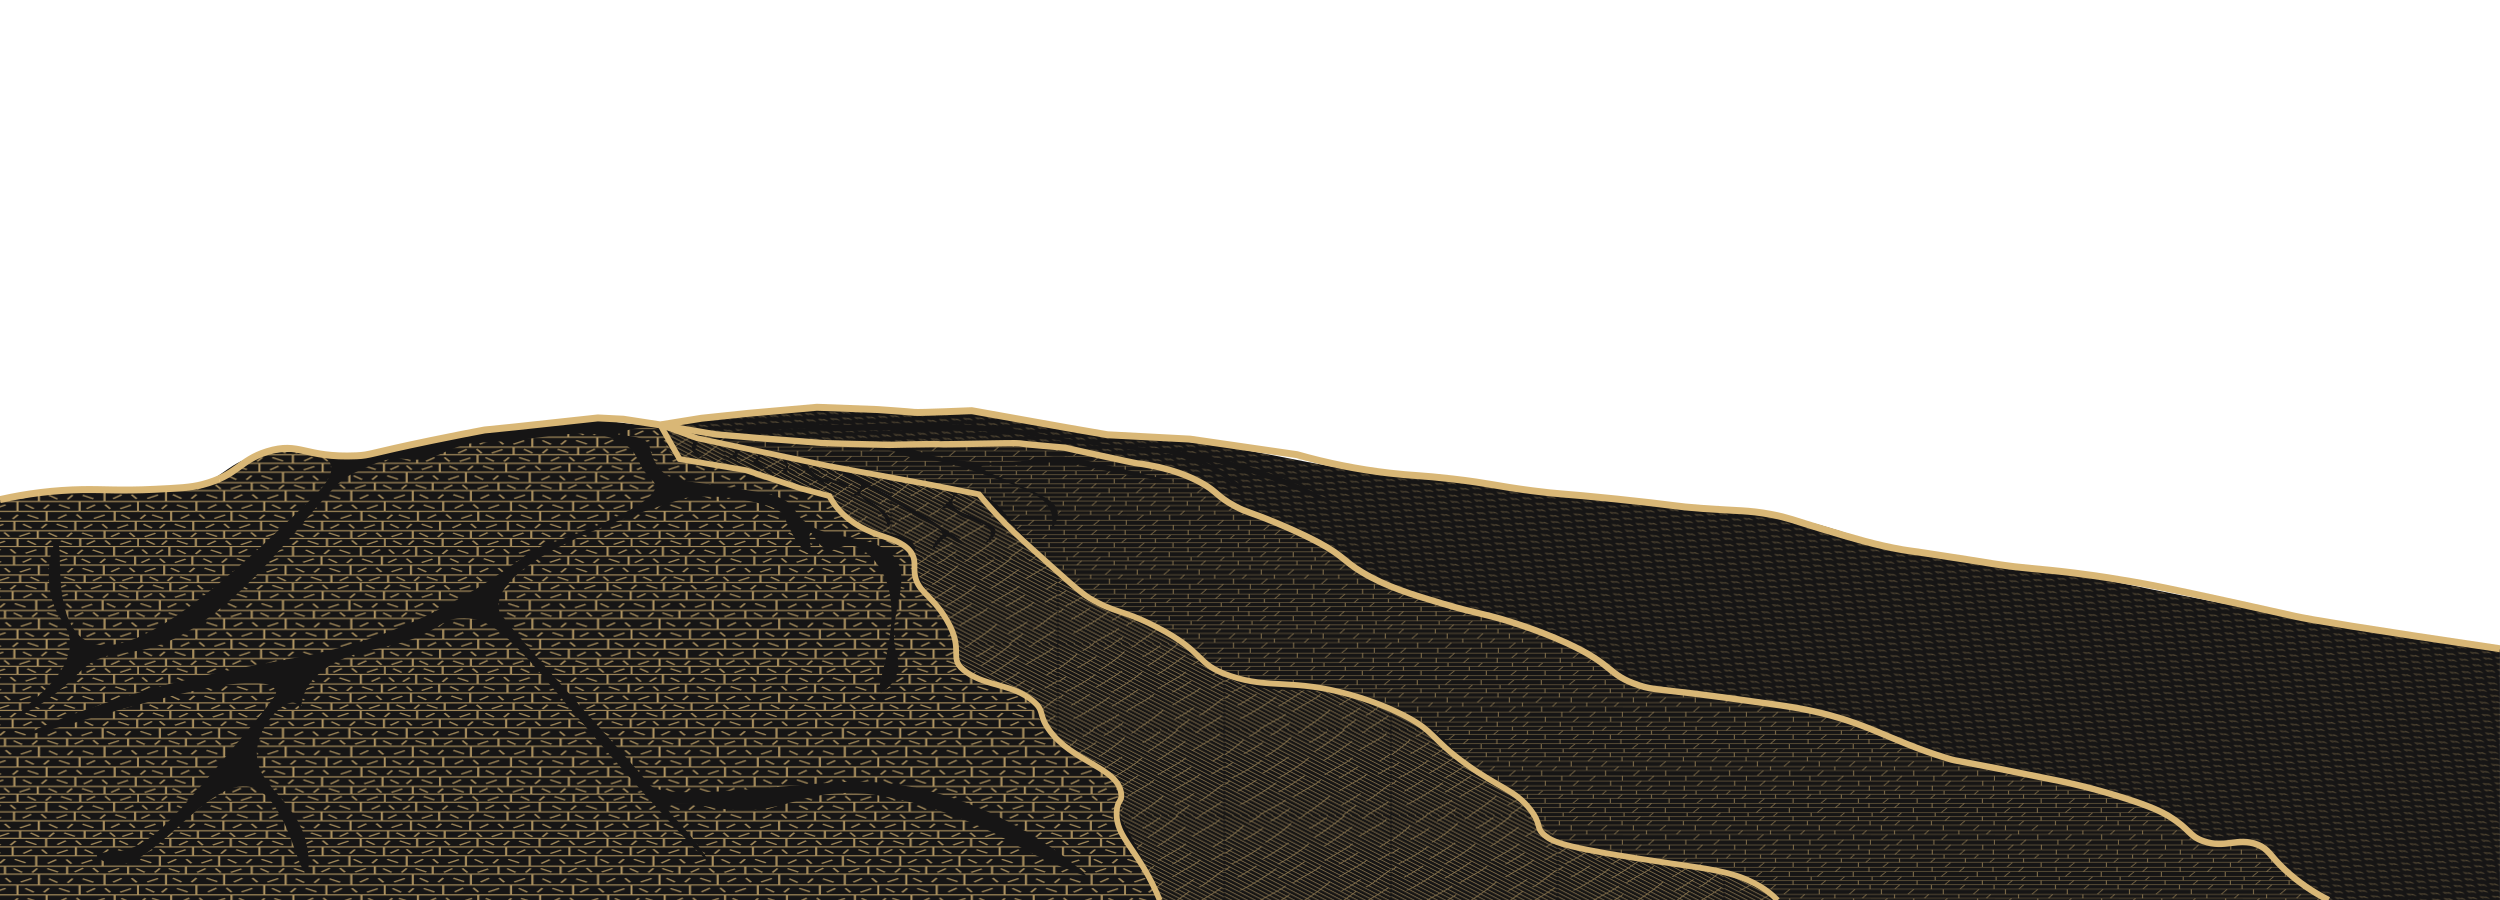
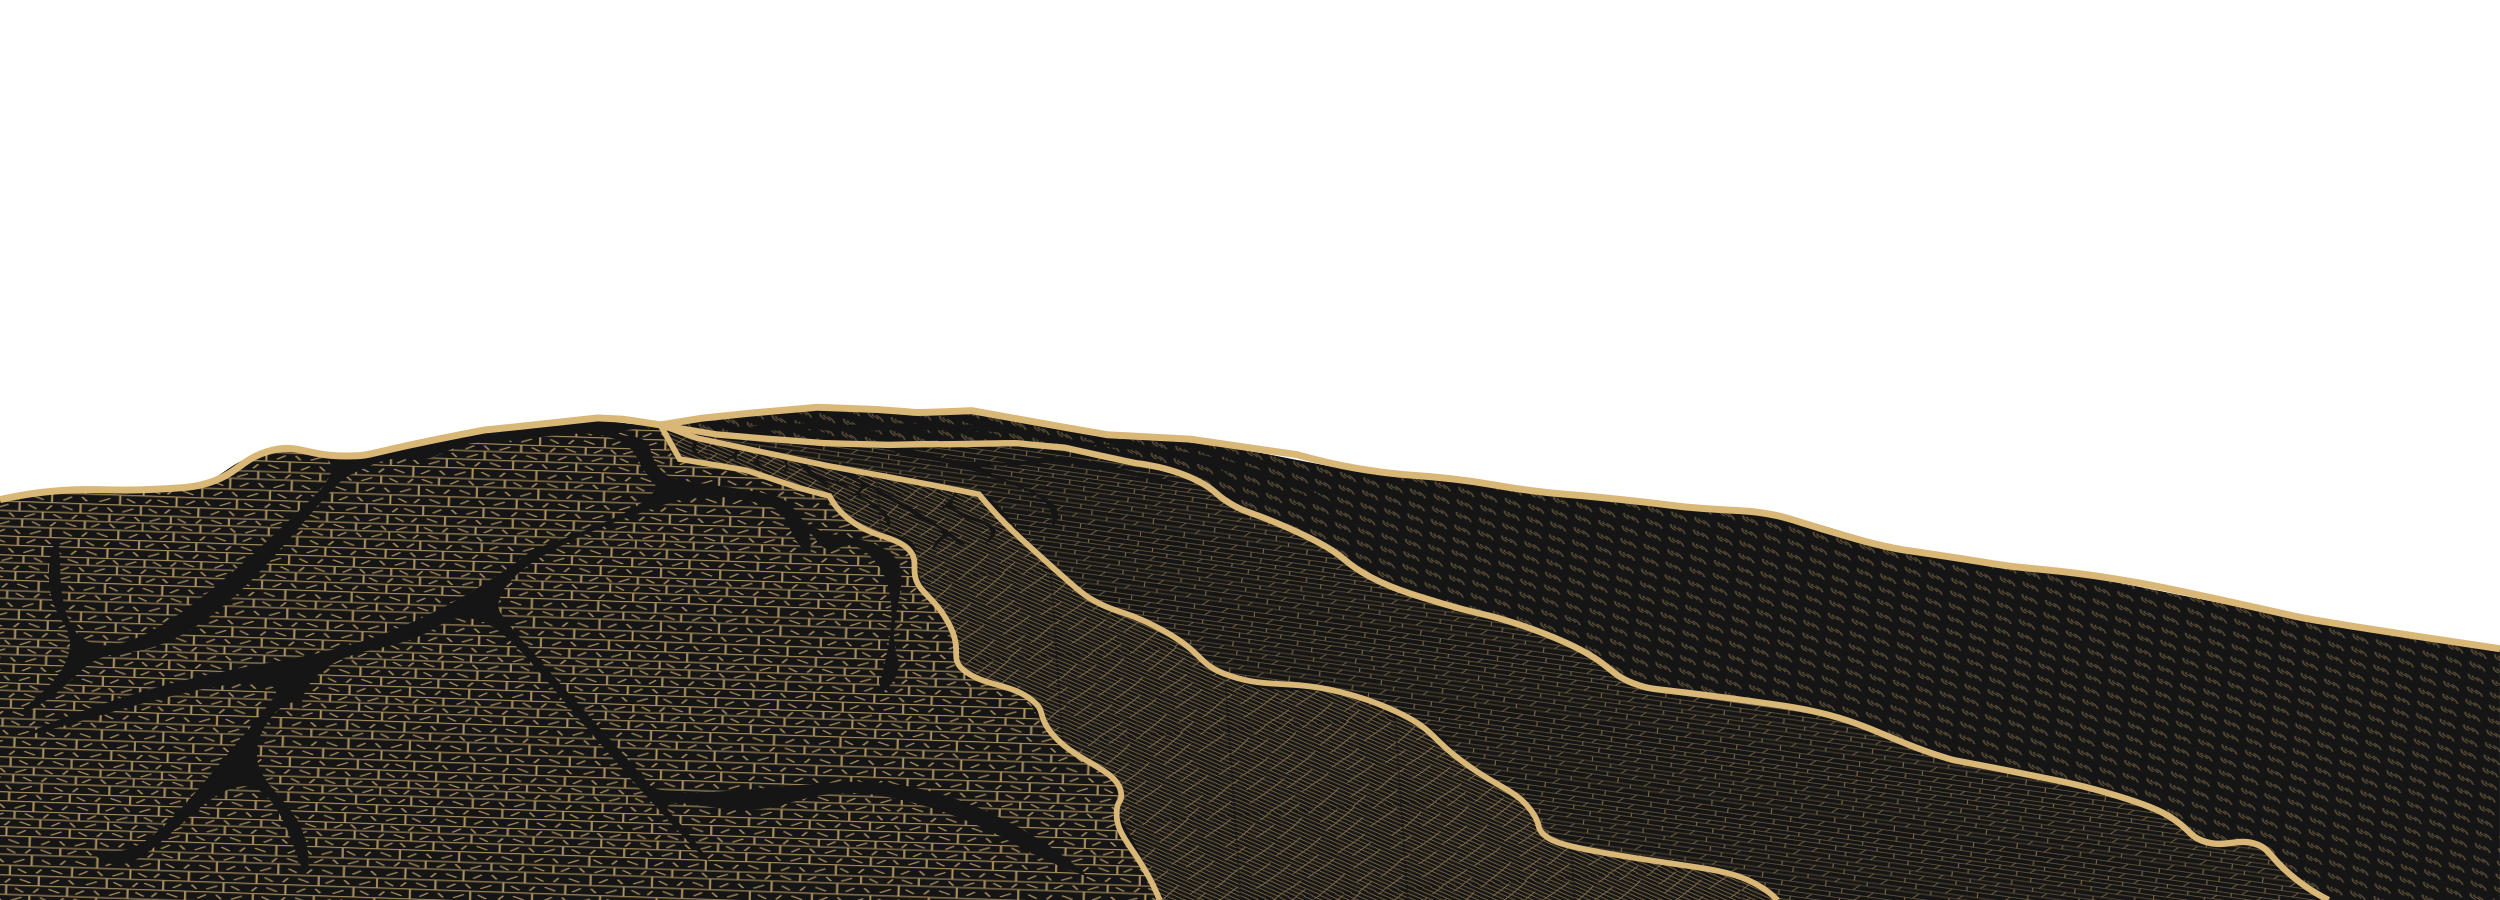
<svg xmlns="http://www.w3.org/2000/svg" xmlns:xlink="http://www.w3.org/1999/xlink" width="3000" height="1080" viewBox="0 0 3000 1080">
  <defs>
    <style>.a,.b,.d,.g,.h,.i{fill:none;}.b,.d,.g,.h,.i{stroke:#d9b776;}.b,.d{stroke-miterlimit:11.34;stroke-width:1.42px;}.c{clip-path:url(#a);}.d{stroke-linecap:square;}.e{clip-path:url(#b);}.f{fill:#161515;}.g,.h,.i{stroke-miterlimit:8.09;}.g{stroke-width:6.96px;}.h{stroke-width:7.65px;}.i{stroke-width:8.35px;}.j{opacity:0.7;fill:url(#c);}.k{opacity:0.6;fill:url(#d);}.l{opacity:0.5;fill:url(#e);}.m{opacity:0.4;fill:url(#f);}</style>
    <clipPath id="a">
      <rect class="a" width="153.43" height="153.43" />
    </clipPath>
    <clipPath id="b">
      <rect class="a" x="0.91" width="3000" height="1080" />
    </clipPath>
-     <pattern id="c" width="153.43" height="153.43" patternTransform="translate(1056.06 744.55) scale(1.93 1)" patternUnits="userSpaceOnUse" viewBox="0 0 153.43 153.43">
+     <pattern id="c" width="153.43" height="153.43" patternTransform="translate(1353.65 767.46) rotate(2) scale(1.93 1)" patternUnits="userSpaceOnUse" viewBox="0 0 153.43 153.43">
      <rect class="a" width="153.43" height="153.43" />
      <g class="c">
        <path class="b" d="M153.43,10.63H0M153.43,22.46H0M153.43,34.33H0m153.6,84H0M153.43,129H0M153.43,45.73H0M153.43,55H0m153.43,9.71H0M153.43,76.22H0M153.43,87H0m153.6,11.9H0M153.43,108H0m153.43,43H0M16.8,10.63V0M52.94,10.63V0M91.2,10.63V0M132,10.63V0M16.8,153.43V151m36.14,2.41V151m38.26,2.41V151M132,153.43V151M35.72,22.43v-12m42.16,12v-12m38.62,12v-12m36.36,12v-12M20,34.3V22.82M57.51,34.3V22.82M96,34.3V22.82M138.3,34.3V22.82M113.85,45.64V34.3M75.93,45.64V34.3M33.77,45.64V34.3M151.41,45.64V34.3M132,55V45.64M90.5,55V45.64M52.94,55V45.64M16.8,55V45.64M35.36,64.7V55M77.88,64.7V55m39,9.71V55M153,64.7V55M18.89,76.18V64.7M57.15,76.18V64.7M95.78,76.18V64.7m42.16,11.48V64.7M113.49,87V76.36M75.72,87V76.36M33.2,87V76.36M151,87V76.36M15.66,98.86V87.13M52.51,98.86V87.13M91.13,98.86V87.13m40.4,11.73V87.13M119.62,108V99m-40.11,9V99m-42.87,9V99m-35.2,9V99m18.07,19.24v-10.1m37.56,10.1v-10.1m38.62,10.1v-10.1m42.17,10.1v-10.1m-23.67,20.9V118.42M74.86,129.08V118.42M33.61,129.08V118.42m118.7,10.66V118.42m1.12,23.07H0m29.18,9.74v-9.82m40.93,9.82v-9.82m38.62,9.82v-9.82m37.92,9.82v-9.82M13,141.41V129.08m36.85,12.33V129.08m39.68,12.33V129.08m41.28,12.33V129.08M26,30.93l5.32-4.6m6.2-.18,3.19,5m6.2-.18,6.73-4.25m49.43,4.25,5.32-4.6m6.2-.18,3.18,5m7.62-.18,6.74-4.25m-13.11,16L124.37,38m6.2-.18,3.19,5m6.2-.17,6.73-4.26M41.46,42.27l5.31-4.6m6.2-.18,3.19,5m6.2-.18L69.09,38m-11,14.53,5.32-4.61m6.2-.18,3.18,5M79,52.55l6.73-4.25M17.89,137.76l5.32-4.6m6.2-.18,3.19,5m6.2-.18,6.73-4.25m-9.39,15.42,5.32-4.61m6.2-.18,3.19,5m6.2-.17,6.73-4.26m49.61,3.72,5.31-4.6m6.2-.18,3.19,5m6.2-.18,6.73-4.25m-39-10.63-5.32,4.61m11.52-4.79,3.19,5m6.2-.18,6.73-4.25m-42.87-7.8,5.31-4.61m6.2-.17,3.19,5m6.2-.18,6.73-4.25m-106.3,3.9,5.32-4.61m8,4.78-3.19-5m9.39,4.79,6.74-4.26M25,116l5.32-4.6m6.2-.18,3.19,5m6.2-.18,6.73-4.25m50,3.72,5.31-4.61m6.2-.17,3.19,5m6.2-.18,6.74-4.25m-5.5-5.49,5.32-4.61m8.4,4.78-3.19-5m7.69,4.79,6.73-4.25m-99.36,0L45,106.05m14.7.18-3.18-5m9.39,4.78,6.73-4.25M58.46,95.42l5.32-4.6m6.2-.18,3.19,5m6.2-.18,6.73-4.25m-5-7.44,5.32-4.61m9.39,4.79-3.19-5m9.39,4.78,6.73-4.25M1.42,84.08l5.31-4.6m9.39,4.78-3.19-5m16.13.53-6.74,4.25M10.63,73.35l4.25-4.86M3.54,95.07l6.74-4.25M42.52,62.47l5.31-4.61M54,57.69l3.18,5m6.21-.18,6.73-4.25M62,72.74l5.31-4.6m6.2-.18,3.19,5m6.2-.18,6.74-4.25m31.18-6.38,5.31-4.6m6.2-.18,3.19,5m6.2-.18,6.73-4.25M3.54,52.9l6.74-4.25M42.87,18.89l5.32-4.61m6.2-.18,3.19,5m6.2-.17,6.73-4.26m50.32,4.61,5.31-4.61m6.2-.17,3.19,5m6.2-.18L148.46,15M59,7.07l5.31-4.61m6.2-.18,3.19,5m6.2-.17,6.73-4.26m56-.17-5.32,4.6m11.52-4.78,3.19,5M5.14,7.07l6.73-4.26M147.76,31.29l-5.32-4.61M.89,31.46l3.19-5m4.07.18,6.74,4.25m47.3-4.25,5.31,4.61m7.44.35,3.19-5m6,.18,6.74,4.25M8.1,42.45,2.79,37.84m10.1,4.79,3.19-5m6.2.17L29,42.09m52.31-4.25,5.31,4.61m6.2.18,3.19-5m6.2.17L109,42.09M97.09,48.3l5.31,4.6m6.2.18,3.19-5m6.2.18,6.73,4.25M89.29,62.47,84,57.86m11.51,4.79,3.19-5m6.2.17,6.73,4.25M20.91,48.47l5.31,4.61m6.2.18,3.19-5m6.2.17,6.73,4.25m-44,5,5.31,4.6m4.36.18,3.19-5M30.3,61.94l-6.74-4.25m.18,11.16,5.32,4.6m6.2.18,3.18-5M51.38,73.1l-6.73-4.25M40,79.3l5.31,4.61m6.21.17,3.18-5m12.94,4.43L60.94,79.3M19.84,90.64l5.32,4.6m6.2.18,3.19-5m12.93,4.43-6.73-4.25M6.59,101.27l5.32,4.6m5.82.18,3.19-5m4.59.18,6.73,4.25M97.44,91l5.32,4.61m6.2.18,3.19-5m6.2.17,6.73,4.25m-2-11-5.32-4.61m11.52,4.79,3.19-5m6.2.17,6.73,4.26M109,73.45l-5.32-4.6m11.52,4.78,3.19-5m12.93,4.43-6.73-4.25m-38.62,32.6,5.31,4.6m6.2.18,3.19-5m6.2.18,6.73,4.25M62,111.37l5.31,4.6m6.2.18,3.19-5m12.94,4.43-6.74-4.25M-.71,115.8l3.19-5m6.2.18,6.73,4.25m24.1,6.38,5.31,4.61m6.2.18,3.19-5m6.2.18,6.74,4.25m52.44-4.25,5.31,4.61m6.2.18,3.19-5m6.2.18,6.73,4.25m-91.94,7.44,5.31,4.61m6.2.18,3.19-5m6.2.17,6.73,4.26m-7.44,6.91,5.32,4.6m6.2.18,3.19-5m6.2.18,6.73,4.25M-1.7,144.32l5.31,4.61m6.2.17,3.19-5m5.5.18,6.73,4.25M.89,133.16l6.73,4.25M102.76,7.77l-5.32-4.6M109,8l3.19-5m6.2.18,6.73,4.25m-104-5L26.4,7.07m6.2.17,3.19-5m6.2.18,6.73,4.25m-44.5,8.1,5.31,4.61m4.64.17,3.19-5M30.3,19.06l-6.74-4.25m64.49,4.43-5.31-4.61m11.51,4.79,3.19-5m12.93,4.43-6.73-4.26M144.57,73.1l5.31-4.61M2,68.32l3.19,5M136.06,95.07l5.32-4.61m6.2-.18,3.19,5M136.06,52.9l5.32-4.6m6.2-.18,3.19,5M141.2,111l5.32,4.61m9.39-4.79-3.19,5m-1,28.52,5.32,4.61m-23.63-15.77,5.31,4.6m6.2.18,3.19-5" />
      </g>
    </pattern>
-     <pattern id="d" width="206.1" height="206.1" patternTransform="translate(1270.25 772.43) scale(0.97 0.5)" patternUnits="userSpaceOnUse" viewBox="0 0 206.1 206.1">
+     <pattern id="d" width="206.1" height="206.1" patternTransform="translate(1268.85 786.16) rotate(-4) scale(0.97 0.5)" patternUnits="userSpaceOnUse" viewBox="0 0 206.1 206.1">
      <rect class="a" width="206.1" height="206.1" />
      <path class="d" d="M1,59.74C10,47.48,20.2,32,23.8,24.36M43.58,1A151.17,151.17,0,0,1,31.13,16.27m51.2,2.84C76.66,31.15,58.94,56,51.15,63.75M104,68.15c-5.66,12-29.29,40.57-37.08,48.36M148.21,1c-8.54,14.86-29.82,44.4-36.77,51.35M46,74.28c-7,11.35-27.31,34-35.93,40.93m-3.19,8A101.62,101.62,0,0,1,1,131.55M98.05,1a95,95,0,0,1-6.5,7.32M63.74,128.14c-6.23,10.15-32.85,42.91-44,51.83m98.74-57.87c-4.45,9.45-18.89,22.2-27.57,33-2.37,2.95-4.51,5.42-6.18,7.1M158.1,68c-4.46,9.46-18.9,22.2-27.57,33a91,91,0,0,1-6.19,7.1m51.83-1.28c-4.45,9.46-18.9,22.2-27.57,33a91,91,0,0,1-6.19,7.1m57.85-137c-4.45,9.46-18.89,22.2-27.56,33-2.38,3-4.52,5.41-6.19,7.09M205.1,59c-5.37,7.35-10.34,13.66-13.29,16.6m13.29,55.24-.06.07c-9,11.87-22.69,35.37-29.62,40.91m-99.94-2.32C72,176.83,51.19,195,43.73,205.1m119.21-22.76c-1,2.18-13.8,19.22-15.93,22.69l0,.07m-16.54-45.89c-4.7,9.56-21.6,33-32.23,45.88m104.51-31.26c-4.63,6.38-17.13,21.4-25.91,31.27M68.69,1c-1.44,1.67-2.9,3.33-4.36,5m-4.58,5-2.33,2.45M64.33,6c-1.55,1.72-3.08,3.39-4.58,5M171.84,6.28l-1,1m5.54-6c-1.71,1.91-3.25,3.59-4.57,5M9.54,80.09c-.93,1.29-2,2.67-3.07,4.07M2.21,89.47,1,90.92m5.47-6.76q-2,2.58-4.26,5.31m58.26.15c-1.49,1.8-3,3.54-4.37,5.2m0,0c-1.63,1.93-3.19,3.74-4.6,5.32M73.34,73.61c-1.29,1.65-2.68,3.42-4.14,5.25m-4.34,5.4c-1.46,1.8-2.94,3.6-4.39,5.36M69.2,78.86l-4.34,5.4M79.22,65.85c-.43.6-1,1.29-1.5,2m0,0c-1.22,1.63-2.71,3.57-4.38,5.72M51.5,100.14c-1.25,1.4-2.39,2.64-3.37,3.65m72.32-90.44q-2.08,2.7-4.32,5.43m-4.45,5.29c-1.52,1.76-3.06,3.48-4.61,5.13m9.06-10.42c-1.45,1.78-2.94,3.55-4.45,5.29m-4.61,5.13c-.61.66-1.22,1.32-1.83,1.95M126.53,5.26c-.6.83-1.24,1.69-1.87,2.55m0,0c-1.33,1.79-2.74,3.65-4.21,5.54M205.1,90.29q-1.74,2.07-3.55,4.17m-9.24,10.24-1.9,2m11.14-12.23c-1.5,1.74-3,3.47-4.56,5.17m0,0c-1.58,1.75-3.15,3.44-4.68,5.07m-147.79-70c-1.4,1.81-2.91,3.7-4.49,5.62m0,0c-1.39,1.68-2.83,3.38-4.3,5.09M47.28,31c-.85,1.17-1.79,2.41-2.76,3.67M31.16,50.56C29.57,52.32,28,54,26.48,55.63m9.25-10.24c-1.52,1.74-3,3.48-4.57,5.17m-4.68,5.07-1.9,2M148.34,41.24c-1.32,1.82-2.7,3.7-4.11,5.63M135.9,58c-1.46,1.92-2.89,3.78-4.24,5.5m20.77-27.94,4-5.56M144.23,46.87c-1.37,1.86-2.76,3.73-4.15,5.6m12.35-16.88c-1.25,1.75-2.63,3.64-4.09,5.65M156.44,30l1.24-1.71m-17.6,24.15c-1.4,1.89-2.81,3.75-4.18,5.56m-4.24,5.5c-1.57,2-3,3.82-4.36,5.39m0,0c-1.26,1.5-2.38,2.79-3.32,3.76m19.88,41.85c-.61.64-1.22,1.3-1.81,1.91m6.4-6.87c-1.55,1.72-3.09,3.37-4.59,5m13.63-15.42c-1.41,1.72-2.89,3.45-4.38,5.18m8.71-10.59c-1.35,1.75-2.8,3.56-4.33,5.41m-4.38,5.18c-1.54,1.78-3.1,3.55-4.66,5.27m16.29-19.73c-.89,1.23-1.88,2.54-2.92,3.87m-13.4,83.87c-1.08,1.16-2.15,2.28-3.19,3.36m21.08-24.45c-1.36,1.81-2.85,3.71-4.44,5.66m6.06-7.82c-.5.69-1.07,1.43-1.62,2.16m-13.25,16c-1.56,1.74-3.11,3.46-4.64,5.1m9.18-10.3c-1.49,1.74-3,3.48-4.54,5.2m8.81-10.33q-2.06,2.54-4.27,5.13M19.2,145.44c-.81.86-1.62,1.72-2.41,2.53m11.55-12.7c-1.53,1.78-3.09,3.54-4.65,5.27m0,0c-1.51,1.69-3,3.33-4.49,4.9M32.79,130q-2.16,2.63-4.45,5.3m11.14-13.9c-.72,1-1.48,2-2.3,3.07m0,0c-1.35,1.77-2.84,3.63-4.39,5.52m47.47,60.9c-.83,1.14-1.73,2.34-2.68,3.56m-4.16,5.22C72,201.4,70.5,203.17,69,205m8.62-10.52c-1.29,1.69-2.7,3.44-4.16,5.22m-3.78-52.32c-.89,1-1.72,1.9-2.45,2.65m11.37-13c-1.54,1.85-3,3.63-4.45,5.29M83,131.59c-1.47,1.81-2.94,3.61-4.39,5.35m20.3-25.71c-.79,1.09-1.82,2.47-3,4m-21.74,27c-1.62,1.9-3.12,3.61-4.47,5.11m17.74-21.25c-1.45,1.81-2.93,3.66-4.43,5.5m8.65-10.84c-1.33,1.71-2.75,3.5-4.22,5.34m8.47-10.83c-1.25,1.64-2.69,3.5-4.25,5.49M40,40.3,1,1.27m39,39L73.34,73.61m0,0,88.53,88.53m42.95,43-42.95-43m-4.27,5.13,37.83,37.83M69.2,78.86,35.73,45.39M69.2,78.86l88.4,88.41M1,10.66,35.72,45.39m150,159.71-32.63-32.63M1,20.41,31.16,50.56m33.7,33.7-33.7-33.7m64.69,64.7-31-31m88.2,88.21L95.85,115.26M26.48,55.63l34,34M91.6,120.75,60.47,89.62m87.95,87.95,27.52,27.53m-27.52-27.53L91.6,120.75M26.48,55.63,1,30.15m86.38,95.94L56.1,94.82M1,39.72l55.1,55.1m31.28,31.27,79,79M83,131.59,51.5,100.14M83,131.59l73.51,73.51m-105-105L1,49.64m77.56,87.3L1,59.39m77.56,77.55,68.15,68.16M74.1,142.23,137,205.1M74.1,142.23,1,69.13m5.46,15L1,78.7m5.47,5.46,63.17,63.17M127.4,205.1,69.64,147.33M37.18,124.44l-35-35m0,0L1,88.26m36.18,36.18,80.65,80.66M32.79,130l75.12,75.13M32.79,130,1,98.19M98.17,205.1,28.34,135.27m0,0L1,107.93m22.69,32.61,53.89,53.89M88.25,205.1,77.58,194.43M23.69,140.54,1,117.85m72.42,81.8L19.2,145.44m0,0L1,127.24m72.42,72.41,5.44,5.45M1,137l68,68m-9.78.15L1,146.91m0,9.56L49.62,205.1m-9.74,0L1,166.22M30.14,205.1,1,176M20.39,205.1,1,185.7m9.65,19.4L1,195.45M195.27,1l9.83,9.83M186.05,1l19,19.05M176.4,1.28,205.1,30M171.84,6.28,166.57,1M205.1,39.53,171.84,6.28M205.1,49.45,156.64,1M146.9,1l58.2,58.2m0,9.74L137.16,1m-9.75,0,29,29M205.1,78.69,156.44,30M205.1,88.25,152.43,35.59m0,0L124.66,7.81m0,0L117.85,1M108.1,1l12.35,12.35m27.89,27.89L120.45,13.35m81.1,81.11L148.34,41.24M205.1,98l-3.54-3.54M116.14,18.78l28.09,28.09M197,99.63l8.11,8.11m-89-89L98.36,1m45.87,45.87L197,99.63M111.68,24.07,88.61,1m23.07,23.07,28.4,28.4m65,65L192.31,104.7m0,0L140.08,52.47M78.87,1l28.2,28.2M135.9,58l69.2,69.2M135.9,58,107.07,29.2M69.12,1l62.54,62.53M161.82,93.7,131.66,63.53M161.82,93.7,205.1,137m-77.8-68-63-63m0,0L59.38,1m98.11,98.11,47.61,47.61M157.49,99.11,127.3,68.92m25.81,35.38L59.75,10.94m0,0L49.81,1m103.3,103.29,52,52m-56.65-46.72,56.65,56.65M39.89,1,148.45,109.56m-4.59,5,61.24,61.24m-61.24-61.24L30.33,1M205.1,185.52,20.58,1M44.52,34.68,10.84,1M205.1,195.26l-38.79-38.78M77.72,67.89l88.6,88.59M77.72,67.89,44.52,34.68" />
    </pattern>
-     <pattern id="e" width="153.43" height="153.43" patternTransform="translate(1353.02 772.34) scale(0.97 0.5)" patternUnits="userSpaceOnUse" viewBox="0 0 153.43 153.43">
+     <pattern id="e" width="153.43" height="153.43" patternTransform="translate(1507.99 729.39) rotate(8) scale(0.97 0.5)" patternUnits="userSpaceOnUse" viewBox="0 0 153.43 153.43">
      <rect class="a" width="153.43" height="153.43" />
      <path class="b" d="M152.86,10.63h.57m-100.49,0H77.88m54.08,0h20.9m-99.92,0H38.62M0,10.63H12.54m119.42,0H87m-74.41,0H38.62m48.33,0H77.88M0,22.46H153.43m-2,11.87h2m-2,0H116.66m0,0H75.93M0,34.33H75.93m15.51,83.94H57.07m0,0H35.9m80.61,0H91.44m46.42,0H116.51m-80.61,0H15.26M0,118.27H15.26m138.16,0H137.86M74.86,129H110m-35.14,0H29.43m122.89,0H110m43.43,0h-1.11M0,129H29.43M90.5,45.73H16.8m73.7,0h42.72m20.21,0H133.22M0,45.73H16.8M0,55H35.36m44.12,0h37.38M153,55h.45M153,55H116.86M35.37,55H79.48m74,9.7H137.94m-80.78,0h80.78M0,64.73H57.16M0,76.22H153.43M0,87H153.43M0,98.89H153.43M0,108H153.43m-10.93,43H132m10.54,0h10.93m-124.25,0H20.73m32.21,0H29.19m102.76,0H108.73m-42.77,0h-13m13,0H94.79m0,0h13.94M0,151.05H20.73M12.54,10.63,19.2,0M52.94,10.63V0M93.38,0,87,10.63m45,0V0M31.47,22.43l7.15-11.8m39.26-.18v.18m0,11.8V10.63m41.71.18-7.34,11.62m40.61,0V10.63m0,0v-.18M23,22.5,15.7,34.3M57.51,22.82V34.3M98.86,22.5,91.7,34.3m46.6-11.48V34.3m-21.64,0L109.6,45.64m7.06-11.31.09-.14m-40.82.11v0m0,11.31V34.33m-39.43,0-7,11.27M151.41,34.33V45.64m0-11.31v0M127.7,55l5.52-9.26m0,0v0m-42.72,0V55m0-9.35v.09m-36.11.16L48.69,55M16.8,45.64v.09m0,9.26V45.73m18.56,19V55m0,0v0M73.63,64.7,79.48,55m.07-.11-.07.11m37.38,0v0m0,9.67V55M153,55l-6.11,9.64M153,55l0,0M21.79,64.84,14.64,76.18m42.52,0V64.73m0,0v0M91.53,76.18l7.15-11.34m39.26-.14v0m0,11.45V64.73M109.24,87l6.45-10.59m-40,0V87M35.43,76.36,29,87M151,76.36V87M18.6,87.34,11.41,98.86m41.1-11.73V98.86m34.37,0,7.37-11.69m37.28,0V98.86m-10.7.18-5.46,9M79.51,99v9M37.74,99.21,32.39,108M1.44,99v9m20.35.07-6.53,10.2m41.81-10.1v10.1m34.37,0,6.35-10.2m40.07.1v10.1m-21.35,0L110,129m6.58-10.81-.07.1m-6.57,10.81.06-.1m-35.14.1V129m0-10.56V129m-45.5.1.07-.1m6.47-10.7L29.43,129M36,118.17l-.06.1m116.42,10.81V129m0-10.56V129m-3.92,12.5H108.73m-37,0h37m-37,0H29.19m119.21,0h5M0,141.48H29.19m0-.07v.07m0,9.57v.18m0-.18v-9.57m42.5,0,.06-.1M66,151.05l5.72-9.57M66,151.05l-.1.18m42.87,0v-.18m0-9.64v.07m0,9.57v-9.57m39.67,0,.06-.1m-6,9.67,5.9-9.57m-5.9,9.57-.11.18M13,129.08v12.33m32.6,0,7.59-12.08m36.34,12.08V129.08m37,12.33,7.42-12.26m-81,24.28v-2.38m79,2.38v-2.38M19.23,153.43l1.5-2.38m.18-.28-.18.28m74.06,0-1.43,2.38m1.43-2.38.17-.28" />
    </pattern>
-     <pattern id="f" width="140.91" height="140.91" patternTransform="matrix(0.46, -0.29, 0.56, 0.24, 1741.02, 767.52)" patternUnits="userSpaceOnUse" viewBox="0 0 140.91 140.91">
+     <pattern id="f" width="140.91" height="140.91" patternTransform="matrix(1.05, -0.3, 0.94, 0.77, 2302.59, 747.36)" patternUnits="userSpaceOnUse" viewBox="0 0 140.91 140.91">
      <rect class="a" width="140.91" height="140.91" />
      <path class="b" d="M7.22,4.8C5.63,5.5,4.56,6.39,5.8,8.69s1.07,3.19-.17,4.61M3.14,10.47c-1.59-4.79.18-7.09,2.49-8.86m2.48,6.2c1.06,1.59,1.41,7.26-1.24,9.92m12.75,9.92c1.24-1.42,1.42-2.3.18-4.61s-.18-3.19,1.42-3.89m-4.08,5.67c-1.6-4.79.18-7.09,2.48-8.86m2.48,6.2c1.07,1.59,1.42,7.26-1.24,9.92M5.63,41.47c1.24-1.42,1.41-2.31.17-4.61S5.63,33.67,7.22,33M3.14,38.63c-1.59-4.78.18-7.08,2.49-8.85M8.11,36c1.06,1.59,1.41,7.26-1.24,9.92M19.8,55.47c1.24-1.42,1.42-2.31.18-4.61s-.18-3.19,1.41-3.9m-4.07,5.67c-1.6-4.78.17-7.09,2.48-8.86M22.28,50c1.06,1.6,1.42,7.27-1.24,9.92M5.62,69.64C6.87,68.22,7,67.34,5.8,65s-.18-3.19,1.42-3.9M3.14,66.8C1.55,62,3.32,59.72,5.63,58m2.48,6.2c1.06,1.59,1.41,7.26-1.24,9.92m12.75,9.74c1.24-1.42,1.42-2.3.18-4.6s-.18-3.19,1.42-3.9M17.14,81c-1.6-4.79.18-7.09,2.48-8.86m2.48,6.2c1.07,1.59,1.42,7.26-1.24,9.92M5.62,97.81c1.25-1.42,1.42-2.3.18-4.61S5.62,90,7.22,89.3M3.14,95c-1.59-4.78.18-7.08,2.49-8.86m2.48,6.21c1.06,1.59,1.41,7.26-1.24,9.92m12.75,9.56c1.24-1.41,1.42-2.3.18-4.6s-.18-3.19,1.42-3.9M17.14,109c-1.6-4.78.18-7.09,2.48-8.86m2.48,6.2c1.07,1.59,1.42,7.26-1.24,9.92M5.62,126.15c1.25-1.41,1.42-2.3.18-4.6s-.18-3.19,1.42-3.9m-4.08,5.67c-1.59-4.78.18-7.09,2.49-8.86m2.48,6.2c1.06,1.6,1.41,7.27-1.25,9.92M19.62,140c1.24-1.41,1.42-2.3.18-4.6s-.18-3.19,1.42-3.9m-4.08,5.67c-1.6-4.78.18-7.09,2.48-8.86m2.48,6.2c.7,1.05,1.09,3.87.52,6.43M33.79,13.3C35,11.88,35.21,11,34,8.69S33.79,5.5,35.39,4.8m-4.08,5.67c-1.59-4.79.18-7.09,2.48-8.86m2.49,6.2c1.06,1.59,1.41,7.26-1.25,9.92m12.76,9.92C49,26.23,49.21,25.35,48,23s-.18-3.19,1.41-3.89m-4.07,5.67c-1.6-4.79.18-7.09,2.48-8.86m2.48,6.2c1.07,1.59,1.42,7.26-1.24,9.92M33.79,41.47c1.25-1.42,1.42-2.31.18-4.61s-.18-3.19,1.42-3.89m-4.08,5.66c-1.59-4.78.18-7.08,2.48-8.85M36.28,36c1.06,1.59,1.41,7.26-1.25,9.92M48,55.47c1.24-1.42,1.41-2.31.18-4.61S48,47.67,49.56,47m-4.07,5.67c-1.6-4.78.17-7.09,2.48-8.86M50.45,50c1.06,1.6,1.42,7.27-1.24,9.92M33.79,69.64C35,68.22,35.21,67.34,34,65s-.18-3.19,1.42-3.9M31.31,66.8c-1.59-4.78.18-7.08,2.48-8.85m2.49,6.2c1.06,1.59,1.41,7.26-1.25,9.92m12.76,9.74c1.24-1.42,1.42-2.3.18-4.6s-.18-3.19,1.42-3.9M45.31,81c-1.6-4.79.18-7.09,2.48-8.86m2.48,6.2c1.07,1.59,1.42,7.26-1.24,9.92M33.79,97.81c1.24-1.42,1.42-2.3.18-4.61s-.18-3.19,1.42-3.9M31.31,95c-1.59-4.78.18-7.08,2.48-8.86m2.49,6.21c1.06,1.59,1.41,7.26-1.25,9.92m12.76,9.56c1.24-1.41,1.42-2.3.18-4.6s-.18-3.19,1.42-3.9M45.31,109c-1.6-4.78.18-7.09,2.48-8.86m2.48,6.2c1.07,1.59,1.42,7.26-1.24,9.92m-15.24,9.92c1.24-1.41,1.42-2.3.18-4.6s-.18-3.19,1.42-3.9m-4.08,5.67c-1.59-4.78.18-7.09,2.48-8.86m2.48,6.2c1.07,1.6,1.42,7.27-1.24,9.92M47.79,140c1.24-1.41,1.42-2.3.18-4.6s-.18-3.19,1.41-3.9m-4.07,5.67c-1.6-4.78.18-7.09,2.48-8.86m2.3,6.2c.7,1.05,1.09,3.87.53,6.43M61.79,13.3C63,11.88,63.2,11,62,8.69S61.79,5.5,63.38,4.8m-4.07,5.67c-1.6-4.79.17-7.09,2.48-8.86m2.48,6.2c1.06,1.59,1.42,7.26-1.24,9.92m12.75,9.92C77,26.23,77.2,25.35,76,23s-.18-3.19,1.42-3.89M73.3,24.82c-1.59-4.79.18-7.09,2.48-8.86m2.48,6.2c1.07,1.59,1.42,7.26-1.24,9.92M61.79,41.47c1.24-1.42,1.41-2.31.18-4.61s-.18-3.19,1.41-3.89m-4.07,5.66c-1.6-4.78.17-7.08,2.48-8.85M64.27,36c1.06,1.59,1.42,7.26-1.24,9.92M76,55.47c1.24-1.42,1.42-2.31.18-4.61S76,47.67,77.56,47m-4.08,5.67c-1.6-4.78.18-7.09,2.48-8.86M78.44,50c1.06,1.6,1.42,7.27-1.24,9.92M61.79,69.64C63,68.22,63.2,67.34,62,65s-.17-3.19,1.42-3.9M59.31,66.8c-1.6-4.78.17-7.08,2.48-8.85m2.48,6.2c1.06,1.59,1.42,7.26-1.24,9.92m12.75,9.74c1.24-1.42,1.42-2.3.18-4.6s-.18-3.19,1.42-3.9M73.3,81c-1.59-4.79.18-7.09,2.48-8.86m2.48,6.2c1.07,1.59,1.42,7.26-1.24,9.92M61.79,97.81c1.24-1.42,1.41-2.3.17-4.61s-.17-3.19,1.42-3.9M59.31,95c-1.6-4.78.17-7.08,2.48-8.86m2.48,6.21c1.06,1.59,1.42,7.26-1.24,9.92m12.75,9.56c1.24-1.41,1.42-2.3.18-4.6s-.18-3.19,1.42-3.9M73.3,109c-1.59-4.78.18-7.09,2.48-8.86m2.48,6.2c1.07,1.59,1.42,7.26-1.24,9.92m-15.23,9.92c1.24-1.41,1.41-2.3.17-4.6s-.17-3.19,1.42-3.9m-4.07,5.67c-1.6-4.78.17-7.09,2.48-8.86m2.48,6.2c1.06,1.6,1.41,7.27-1.24,9.92M75.78,140c1.24-1.41,1.42-2.3.18-4.6s-.18-3.19,1.42-3.9m-4.08,5.67c-1.59-4.78.18-7.09,2.48-8.86m2.48,6.2c.7,1.05,1.09,3.87.52,6.43M90.07,13.3c1.24-1.42,1.42-2.3.18-4.61S90.07,5.5,91.67,4.8m-4.08,5.67c-1.59-4.79.18-7.09,2.48-8.86m2.49,6.2c1.06,1.59,1.41,7.26-1.25,9.92m12.76,9.92c1.24-1.42,1.42-2.3.18-4.61s-.18-3.19,1.41-3.89m-4.07,5.67c-1.6-4.79.18-7.09,2.48-8.86m2.48,6.2c1.06,1.59,1.42,7.26-1.24,9.92M90.07,41.47c1.24-1.42,1.42-2.31.18-4.61s-.18-3.19,1.42-3.89m-4.08,5.66c-1.59-4.78.18-7.08,2.48-8.85M92.56,36c1.06,1.59,1.41,7.26-1.25,9.92m12.94,9.57c1.24-1.42,1.41-2.31.18-4.61s-.18-3.19,1.41-3.9m-4.07,5.67c-1.6-4.78.17-7.09,2.48-8.86m2.48,6.2c1.06,1.6,1.42,7.27-1.24,9.92M90.07,69.64c1.24-1.42,1.42-2.3.18-4.61s-.18-3.19,1.42-3.9M87.59,66.8C86,62,87.77,59.72,90.07,58m2.49,6.2c1.06,1.59,1.41,7.26-1.25,9.92m12.76,9.74c1.24-1.42,1.42-2.3.18-4.6s-.18-3.19,1.42-3.9M101.59,81c-1.6-4.79.17-7.09,2.48-8.86m2.48,6.2c1.06,1.59,1.42,7.26-1.24,9.92M90.07,97.81c1.24-1.42,1.42-2.3.18-4.61s-.18-3.19,1.42-3.9M87.59,95c-1.59-4.78.18-7.08,2.48-8.86m2.49,6.21c1.06,1.59,1.41,7.26-1.25,9.92m12.76,9.56c1.24-1.41,1.42-2.3.18-4.6s-.18-3.19,1.42-3.9M101.59,109c-1.6-4.78.17-7.09,2.48-8.86m2.48,6.2c1.06,1.59,1.42,7.26-1.24,9.92m-15.24,9.92c1.24-1.41,1.42-2.3.18-4.6s-.18-3.19,1.42-3.9m-4.08,5.67c-1.59-4.78.18-7.09,2.48-8.86m2.48,6.2c1.07,1.6,1.42,7.27-1.24,9.92M104.07,140c1.24-1.41,1.42-2.3.18-4.6s-.18-3.19,1.41-3.9m-4.07,5.67c-1.6-4.78.17-7.09,2.48-8.86m2.48,6.2c.7,1.05,1.09,3.87.52,6.43M118.24,13.3c1.24-1.42,1.42-2.3.18-4.61s-.18-3.19,1.42-3.89m-4.08,5.67c-1.59-4.79.18-7.09,2.48-8.86m2.48,6.2c1.07,1.59,1.42,7.26-1.24,9.92m12.76,9.92c1.24-1.42,1.41-2.3.18-4.61s-.18-3.19,1.41-3.89m-4.07,5.67c-1.6-4.79.18-7.09,2.48-8.86m2.48,6.2c1.06,1.59,1.42,7.26-1.24,9.92m-15.24,9.39c1.24-1.42,1.42-2.31.18-4.61s-.18-3.19,1.42-3.89m-4.08,5.66c-1.59-4.78.18-7.08,2.48-8.85m2.48,6.2c1.07,1.59,1.42,7.26-1.24,9.92m12.94,9.57c1.24-1.42,1.41-2.31.17-4.61s-.17-3.19,1.42-3.9m-4.07,5.67c-1.6-4.78.17-7.09,2.48-8.86M134.9,50c1.06,1.6,1.42,7.27-1.24,9.92m-15.42,9.75c1.24-1.42,1.42-2.3.18-4.61s-.18-3.19,1.42-3.9m-4.08,5.67c-1.59-4.78.18-7.08,2.48-8.85m2.48,6.2c1.07,1.59,1.42,7.26-1.24,9.92m12.76,9.74c1.24-1.42,1.42-2.3.18-4.6s-.18-3.19,1.41-3.9M129.76,81c-1.6-4.79.17-7.09,2.48-8.86m2.48,6.2c1.06,1.59,1.42,7.26-1.24,9.92m-15.24,9.57c1.24-1.42,1.42-2.3.18-4.61s-.18-3.19,1.42-3.9M115.76,95c-1.59-4.78.18-7.08,2.48-8.86m2.48,6.21c1.07,1.59,1.42,7.26-1.24,9.92m12.76,9.56c1.24-1.41,1.42-2.3.18-4.6s-.18-3.19,1.41-3.9M129.76,109c-1.6-4.78.17-7.09,2.48-8.86m2.48,6.2c1.06,1.59,1.42,7.26-1.24,9.92m-15.24,9.92c1.24-1.41,1.42-2.3.18-4.6s-.18-3.19,1.42-3.9m-4.08,5.67c-1.59-4.78.18-7.09,2.48-8.86m2.48,6.2c1.07,1.6,1.42,7.27-1.24,9.92M132.24,140c1.24-1.41,1.41-2.3.18-4.6s-.18-3.19,1.41-3.9m-4.07,5.67c-1.6-4.78.17-7.09,2.48-8.86m2.48,6.2c.7,1.05,1.09,3.87.52,6.43M22.64,0a7.25,7.25,0,0,1-1.78,3.56M50.81,0A7.25,7.25,0,0,1,49,3.56M78.8,0A7.25,7.25,0,0,1,77,3.56M107.08,0a7.15,7.15,0,0,1-1.77,3.56M135.25,0a7.15,7.15,0,0,1-1.77,3.56" />
    </pattern>
    <symbol id="g" viewBox="0 0 3001.53 1083.42">
      <g class="e">
        <path class="f" d="M.91,599.52A464.69,464.69,0,0,1,66.2,589.28c31.89-2.7,43.6-.37,97.26-1.33,45.19-.82,68-1.33,80-6.43,26.56-11.25,33.37-26.55,66.1-35,14-3.62,25.08-4,39.78-4.51,33.17-1.16,51.14,3.9,69.89,5.64,28,2.61,30.2-4.75,99.17-19.06,43.19-9,75.57-13,116.12-18,48.61-6,72.89-8.87,86.24-7.12,17.19,2.26,42,7.68,77.67,6.37,24.32-.89,28.8-3.88,79.72-11.65,46.09-7,69.17-10.57,100.25-11.08,27.95-.46,31.65,2,75.51,4.35,65.94,3.5,70.34-1.43,113,1.36,54.67,3.57,61.35,12.56,136.13,24.25,45.76,7.15,53.49,5.38,111.6,11.88,121.11,13.53,134.73,26.48,262.66,42,45.57,5.54,30.54,2.28,123.45,12.15C1903,594,1917.23,597.49,1997.68,605.26c94.53,9.13,91.5,5.87,128.15,12,73.47,12.21,94.35,26.75,158.06,42.46,40,9.86,101.57,21.34,188,24.06q146.24,32.28,305.15,60,114.59,19.77,223.83,34.75V1080H.91" />
        <path class="g" d="M793.26,509.89l23.22,41,79.74,13.42,64.84,21.62,35.05,9.33c12.91,24.06,33.8,36.41,50.52,43.24s32.61,9.45,43.61,19.81c10.39,9.8,7.42,18,8.17,28.31,1.71,23.25,20,26,38.16,56.61,23.64,39.79-.49,46.53,24.52,63.68,25.19,17.27,54.35,13.67,79,34,15.16,12.47,6.4,15.69,19.07,34,27.61,39.83,84.08,46,87.21,77.83,1,9.86-4.67,7.07-5.45,21.23-1.32,23.81,14.33,37.09,32.7,67.93a272.59,272.59,0,0,1,19.08,38.57" />
        <path class="g" d="M793.26,509.89l44.25,16,156.86,33.18,122.68,22.52,58.55,11.58c4.89,6,11.89,14.29,20.92,24,14.16,15.23,26.28,26.42,40.88,39.63,40.32,36.49,60.48,54.73,70.86,60.85,31.72,18.73,38.52,13.31,79,34,62.34,31.8,46.45,44.75,89.93,59.44,47.89,16.18,74.2,2.85,144.44,22.64,11.36,3.21,36.62,10.86,62.68,24.06,39.17,19.84,32.94,28.27,76.3,59.44,40.34,29,58.12,30.61,76.31,53.78,15.41,19.63,5.42,22,19.08,32.55,9.67,7.47,25.21,14.41,149.89,32.55,46.26,6.73,72.53,9.91,98.1,22.65,15.38,7.65,24.58,15.81,30,21.58" />
        <path class="h" d="M793.26,509.89s64.79,11.25,67.27,11.41,57.93,5,57.93,5,67.85,5,69.09,5.3,80.24,2.26,80.24,2.26,58.86-1.45,60.72-.81,91.39-1.93,95.73-1,54.22,5.15,54.22,5.15,85.5,19.14,88.29,19,24.78,4.34,24.78,4.34c16.73,4,34.48,9.84,50.26,18.46,19.9,10.87,18.89,16.49,40.88,28.3,14.79,8,18,6.88,49,19.82,8.85,3.68,31.61,13.21,51.78,24.06,29.88,16.06,28.69,21.37,51.78,35.38,29,17.56,59.7,26.74,98.11,38.21,41.33,12.34,52,11.72,92.66,25.47a559.53,559.53,0,0,1,54.5,21.23c58.76,26.91,48.18,38,87.21,50.95,18.74,6.2,19.71,3.15,119.91,17,36.74,5.08,55.1,7.61,68.13,9.91,84,14.82,106.7,37.77,182.59,60.86,13.84,4.21,2.65.11,133.54,26.89,6.15,1.25,37.1,7.67,76.28,20,36.06,11.33,48.16,17.94,55.76,22.59,25.53,15.63,23.33,23.39,40.94,29.65,26.65,9.47,40.87-5,64.94,4.23,13.82,5.32,14.69,13.17,33.18,30.36a225,225,0,0,0,52.24,36.12" />
        <path class="i" d="M.91,599.52a484.56,484.56,0,0,1,98.94-12c26.77-.41,45.1,1.65,86.47-.35,28.88-1.39,43.32-2.09,57.18-5.65,42.1-10.79,44.23-29.08,78-39.52,39.49-12.21,44.43,7.79,107.3,4.94,17.07-.78,14.06-2.73,89.64-18.36,27.14-5.61,49.38-9.87,63.89-12.59l36.56-3.7,99.44-10.78L749,503.06l44.25,6.83,49.51-8L898.85,496l82.37-7.28,72.73,2.73s39,2.73,44.25,3.41,68.78-2.05,68.78-2.05l114.35,20.48,48.64,8.42,99,5.23,128.37,18.66A700.65,700.65,0,0,0,1668,567.69c29.18,3.41,36.51,2.43,76.3,7.08,45.06,5.26,49.92,8.21,95.39,14.15,35.36,4.62,31.79,2.75,100.83,9.9,74,7.67,67.18,8.68,103.56,11.33,42.16,3.06,54.35,1.93,81.76,7.07,21.25,4,27.36,7.2,60,17,40.92,12.29,66.2,19.89,98.11,25.48,5.53,1,1.64.19,25.89,3.8,42.36,6.3,66.68,10.45,82.52,12.92,40.57,6.34,51,5.33,98,11.23,30.39,3.81,53.15,7.68,68.82,10.37,20.36,3.48,43.17,7.78,128.12,26.47,23.65,5.2,39,8.6,51.65,11.44,8.42,1.88,14.57,3.27,15,3.38,18.61,4.19,82.22,14.78,246.94,39.18" />
        <path class="j" d="M547.12,537.32c27.77-10.55,26.28-2.16,103.62-12.79,0,0,46-7.86,72.22-2.12,4,.87,18.49,4,29.3,11.67,6.9,4.88,10,9.95,13.62,15.93,4.19,6.88,2.56,7.13,6.14,12.73,3,4.67,14,15.46,15,18,10.25,28.25-144.68,77.68-144.68,77.68C548.43,730.79,465.5,762.29,407.43,777.71c-75.72,20.1-141.77,21.5-270.52,62.87C76.51,860,37.13,877,38.09,880.11c2.26,7.29,274.69-90.57,293.69-51.62C334,833,331.51,836.89,271,909c-63,75.07-92.31,109.11-128.47,112.26-6.15.54-24.85,1.26-25.41,5.65-.53,4.13,15.31,9.27,16.14,9.54,47.28,15.34,115.77-105.13,168.67-92.06,43.09,10.66,56.51,105.17,66.48,102.28,3.47-1,3.64-12.94,2.1-24.35-8.18-60.65-60.34-75.2-61.39-116.83-.85-33.66,32.23-65.89,45.17-62.11,13.85,4,14,52,13.24,52.07s-15.68-43,3.71-73.25c1.1-1.72,4.14-6.25,11.29-12.71,27.12-24.48,59.22-27.85,88.94-35.29,57.92-14.49,55.28-31.53,83.3-32.47,41.81-1.4,68.93,35.88,134.11,112.94C776.26,958,849.64,1035.33,851.27,1034c.71-.59-10.53-17.71-25.14-35.09-16.58-19.74-26-26.07-24.07-30.84,3.38-8.55,38.75-1.58,54.85,1,85.68,13.63,97.43-22.65,179.3-16.94,0,0,85.87,6,182.11,60.71a471.18,471.18,0,0,0,55.06,26.82c6.77,2.78,30.58,12.37,31.06,11.3,1.21-2.69-124.29-113.89-275.29-112.94-70.75.44-229.83,26-248.82,3.59-.4-.47-5.4-6.48-12.6-14.89-8.89-10.38-16.16-18.63-20.93-24-18.71-21.07-63.92-71.09-93.18-104.47-36.22-41.32-54.33-62.12-54.68-69-.91-18.05,12.34-66.12,224.85-131.77,4.91-.58,10.11-1,15.6-1.31,6.21-.32,13.36-.43,21.2-.11,0,0,5.11.21,12.7,1a239.28,239.28,0,0,1,27.49,4.33c14.76,3.28,28.83,6.41,37.47,13.44,1.59,1.29,4.06,6.36,8.92,16.45,5.33,11,6.86,14.62,10.84,20,1.31,1.76,9.81,13.21,13.63,12.73,5.36-.67-1.86-24.39,2-24.76,3.55-.34,8.59,19.37,23.85,20.52,8.53.64,12.64-5.11,21.8-5.31,19.06-.42,35.37,23.67,36.79,25.83,37.06,56.08-9.22,148.77,2,150.37,2.68.38,7.44-4.55,9.54-6.73,16.48-17,10.6-34.83,9.54-38.21-16.61-52.81,34.49-104.07-21.8-130.91-29.54-14.08-59.86-7.71-86.66-27.36-17.57-12.88-11.42-21.6-33.25-30.66-11.21-4.65-30.79-7.65-69.49-13.45-45.29-6.78-55.62-7-65.41-13.44-10.49-6.91-14.72-17.27-16.8-22.39-4.17-10.2-1.56-14.45-9.09-19-11.73-7.09-31.62-5-32-7.43-.53-3.17,32.31-11.72,49-5.66,18.74,6.78,1,26.71,24.71,35.51,6.58,2.44,10.81,2.26,25,4.2a399.35,399.35,0,0,1,63.41,14.07c43.9,7.22,68.6,18,83,26.45,25.71,15,24.41,25.9,58.81,42.89,24.31,12,32.59,10.36,43.61,19.81,16.16,13.87,5.2,23.3,13.06,44.5,7.38,19.9,19.13,17.31,33.27,40.42,21,34.3-.93,46.57,24.52,63.68,20.1,13.51,36.49,7.72,61.63,23.32,21.41,13.28,10.82,18.28,36.48,44.61,20,20.5,46.64,38.24,48,39.12,19,12.54,25.48,14.07,31.66,22.27,9.91,13.18,2.43,21.48,2.14,37.68-.1,5.29.59,10.49,20.32,48.64,7.94,15.35,18.41,35,31.46,57.86L.91,1080V599.52a424.28,424.28,0,0,1,74.77-11.11c41.18-2.42,54.14,2.87,103.23.53,39.43-1.89,59.14-2.83,80.21-11.65,35.94-15,35.54-31.86,62.38-35.29,32.16-4.12,70.47-1.58,76.32,15.44,4.7,13.64-12.88,31.29-23.73,41.73-85.13,81.94-214.71,206.67-272.47,168C61.57,740.35,78.31,649.86,69.15,650c-5,.07-12.59,27.49-8.47,56.47,5.22,36.76,24.3,41.44,24.2,65.86-.18,44.35-63.33,78.9-59.5,83.78,1.51,1.92,11.21-3.4,12.71-4.23,34.69-19.22,51.43-40.48,66.35-52.24,23.79-18.74,42.84-13.26,73.41-21.17,110-28.48,205.21-187.91,240.31-206.94,12.2-6.62,26.25-12.51,26.25-12.51,6.92-2.89,11.62-4.95,16.94-6.35,16.49-4.31,27.57-1.33,38.65-1.06C518.52,552.08,527.53,544.76,547.12,537.32Z" />
        <path class="k" d="M1392.74,1080.36c-4.84-12.86-9.64-24.34-14-34.23-6-13.51-11-23.64-14.31-30.25-4.41-8.85-6.61-13.27-10.22-19.63-7.79-13.73-8.54-12.63-9.72-16.73-3.3-11.5,4.52-13.62,1.94-26.89a41.07,41.07,0,0,0-7.59-16.45c-1.23-1.62-5.88-7.57-16.31-15-10.26-7.33-18.51-10.69-25.63-14.45-15.26-8.06-21.65-16-33.13-30.39-20.47-25.59-8.74-28.61-24.3-39-18.84-12.61-34.58-7.22-61.34-22.49-5-2.85-22.16-13.16-30-28.79-5.16-10.27-1.16-12.6-3.4-24.77-3.83-20.82-17-22.21-33.39-54.49-5.73-11.3-9.62-19-11.48-30.1-2.71-16.12,2.38-18.41-3.51-24.74-11.93-12.8-39.48-10.59-66.06-22.68-11.85-5.39-26.91-15.16-34.15-34-11.57-2.84-28.92-7.36-49.17-13.72-32.5-10.2-32.14-12.5-50.72-17.23-41.35-10.51-60.28-3.49-79.74-13.42-19.74-10.08-22.22-28.71-12.61-32,6.55-2.22,22.5,1.4,27.37,7,5.14,5.88-4.65,11,1.88,17.11,4.56,4.28,13.65,5.83,14,5.57s-10.77-3.47-11.75-8.75c-.08-.42,0-.45,1.53-5.71s1.69-5.9,2.81-6.3c3.12-1.13,7.55,1.22,19.29,3.85,13.2,2.95,18.1,2.34,21.57,5.22a5.42,5.42,0,0,1,1.79,6.54c-2.27,5.08-12.54,8-11.95,8.4s6.78-2.65,10.56-1.68,3.08,5.32,3.58,5.31c.9,0-1.53-13.82,6-15.21a33.31,33.31,0,0,1,5.85.42c6.52.69,9.9,1,11.7,2.14,2.84,1.84,2.47,4.14,2.38,4.6-.52,2.63-3.78,3-5.45,6.81-.75,1.7-.54,2.63.24,3.36,1,.9,2.51,1.21,4.19,1.68,4.52,1.28,4.36,2.12,9.42,4.15,5.31,2.13,10.86,3.36,11.19,3.11.53-.42-13.17-4.42-18.22-11.24a4.56,4.56,0,0,1-1-2.85c.12-3.83,6.28-7.56,9.71-7.14,1.37.17,1.14.85,2.9,1.77,4.46,2.33,10.59.33,14.93,2.23.74.32,1.78,2.24,3.85,6.08s2.4,4.66,1.56,5.57c-1.77,1.93-7,2.53-6.72,2.92s3.13-.39,4.6.27c2.34,1-.82,4.68-.34,4.78.33.06,2.38-1.54,3.75-3.81,4.55-7.52-3.44-14-.19-15,1.69-.54,4.3,1.06,12.78,3.58,8,11.52,18.38,19.44,26.75,24.67,8.94,5.58,18.27,9.78,18.74,9.55.65-.31-16.09-9.17-13.82-10.59,2.64-1.65,28.33,8.3,30.17,7.06,1-.7-5.23-5-14.65-7.43-5.91-1.52-7-.73-12.6-2.13-10.71-2.69-15.59-7.84-17.65-10-2.83-3-6-6.3-3.61-7.79,3.77-2.4,19.56,1.11,30.12,3.83,14.07,10.29,23.26,15.17,29.29,17.69A8.28,8.28,0,0,1,1033,580c6.59,6.1-16,18.87-15.22,19.19.45.17,5.41-4.76,11.24-4.6,5,.13,7,3.85,16.35,11.14,6.71,5.2,7,4.32,10.45,7.34,10.85,9.5,9.07,19.22,11,19.2,1.13,0,2.73-3.28,2.39-7.08-.17-1.79-1.19-8.53-18.06-19.81-11.26-7.54-18.26-9.52-17.6-13.89.42-2.78,3.88-6,8.38-6.42,5.77-.5,9.07,4.06,24.21,13.23,12,7.26,14,6.9,22.82,13.09,6.52,4.59,6.7,5.7,13,9.38,7.19,4.23,9.61,4.32,17.37,8.84,8.38,4.88,12.88,7.5,12.61,11-.23,2.82-3.38,3.16-7.5,8.32s-5.15,10.07-4.09,10.26c2,.35,12.1-16.2,19.08-15.57,2.26.2,2.16,2,6.81,4.95s11.23,5.26,12.27,4.78c3.25-1.51-46.22-32.88-51.39-36.12-2.74-1.72-5.55-3.46-5.55-3.46s-6.41-4-12.9-7.81c-16.52-9.84-77.26-39.82-72.51-43,1.42-1,7.29,1.47,40.15,7.94,12.79,2.52,24.41,4.62,26.63,5,8.25,1.49,15.7,2.76,18.6,3.25,5.6,1,8.34,1.4,11,1.84,19.7,3.32,29.56,5,31.54,6.58,8.64,7-17.77,24.08-15.85,24.71.8.26,4.31-3.09,9.2-3s8.43,3.68,10,5.12c12.48,11.81,35,10.8,41.14,20.53,5.31,8.5-7,17.09-5.8,17.34s14.4-7.4,12.61-15.92c-3.11-14.79-48.23-16.72-51.27-32-1.18-5.92,4.08-13.3,11.16-14.12,4.32-.5,8.77,1.5,11.49,2.93,44.45,23.35,70.74,63.68,70.74,63.68,16,16.72,41.47,40.42,80.51,67.41,26.34,8.28,62.79,21.81,96.39,43,42.71,26.89,33.13,36.08,65.08,48.84,56.21,22.44,104.71,1.53,172.2,26.54,27.56,10.21,47.26,24,56.21,30.25,25.06,17.53,24,24.28,52.85,44.39,23.12,16.1,26.94,14,45.83,28.7,9.23,7.21,10.68,9.58,37.48,35.81,18.44,18,27.76,27.12,32.47,29.61,15.85,8.41,29.35,9.19,93,18.05,84.54,11.77,100.29,15.91,113.44,20.7,26.6,9.67,42.29,21.86,51.15,30.24" />
        <path class="l" d="M2134,1080.36c-5.31-5.54-14.55-13.73-30-21.58-24.51-12.48-61.54-18.27-134.61-29.36-76.66-11.64-97.18-14.65-113.38-25.84-15.56-10.74-18.86-23.31-19.08-32.55A238.41,238.41,0,0,0,1806.47,946c-21.25-14.85-30.38-16.83-45.83-28.7-21.86-16.8-12-19.35-32.2-35.45-13.2-10.54-29.64-18.12-62.5-33.28-22.14-10.21-33.2-15.32-44.67-18.47-25.16-6.92-37.33-5.23-81.08-11-35.28-4.64-52.93-7-66.77-11.68-32.16-11-25.05-21.26-64.72-44.22-5.07-2.93-23.09-11.25-59.14-27.87-34.27-15.81-42.27-19-53.62-27.15-8.23-5.94-9.15-8-30-28.66-21.82-21.66-20.53-19.15-30-29-33.12-34.61-31.76-47.6-60.39-57.28-5.68-1.92-7-1.83-33.67-6.66-34.15-6.18-67.63-13.31-101.47-19.92-132.25-25.86-214.65-42-212.39-46.1,2.15-3.91,95.63,8.89,159.48,11.06,15.79.54,23.16,1.19,37.91,2.49,29,2.57,39.49,5,45.14,6.55,11,3,12,5.89,23.55,8.09,7.36,1.4,10.37,1.07,22.95,3,1.08.17,10,1.59,19.42,3.72a241.65,241.65,0,0,1,30.31,9c42.19,15.06,38.7,12.33,51.44,17.87,20.1,8.73,31.06,13.49,38.16,21.94,11.94,14.21,5.33,29.85,7.49,29.89.58,0,1.31-1.58,2.73-4.77,2.23-5,3.35-7.55,3.74-10.09,0,0,.89-5.79-3.74-12.91-10.69-16.4-92.5-40.06-87.89-46.7,2.35-3.39,24.64,1.28,66.26-3.14,9-1,15-1.92,24.86-1.77,20.58.31,35,5.63,41.39,6.9,35.43,7,97.46,18.63,98.62,17.24s-52.46-14-85.33-21.76c-34.66-8.2-40.44-9.09-49.06-9.36-28-.88-35.77,6.36-73.77,7.3a330.93,330.93,0,0,1-47.09-2.34c-24.71-2.77-39-6.91-47.08-9.7-6.4-2.2-19.77-6.8-18.06-9.38s16.87-1.47,42-.58c28.8,1,57.72.83,86.57,1.38,43.67.82,49,.64,60.44,2.7,20.48,3.68,23,7.47,46.38,13.57,36.48,9.52,43.53,3.72,75.27,12,34.19,8.88,55.82,23.34,61.45,27.18,12.34,8.42,12.68,11.65,26.77,19.55,14.7,8.25,25.41,11,43.39,17.64a517.81,517.81,0,0,1,62.29,29c27.55,15.21,34.13,24.35,49.81,35.33,56,39.2,127.75,32,220,72.76a522.63,522.63,0,0,1,53.34,27.15c28,16.92,26,20.81,42.73,28.57,25.47,11.8,49.37,11.71,109,18.4,33.05,3.71,74.43,8.35,109.55,15.46a360,360,0,0,1,46.3,12.24c50.36,17.26,65.43,27.25,101.47,40.27,10.25,3.7,5.57,1.49,114.88,23.55,25.35,5.11,63,12.83,107.12,27.17,29.63,9.64,40.82,15.33,50.74,21.83,23.38,15.31,23.78,24.67,41.2,29.35s23-3,52.41,2.12c16.41,2.85,23.65,6.8,26.47,8.47,13,7.69,18.72,17.89,24,25.06,8.48,11.53,23.52,25.64,52.24,36.12l-323.34.36" />
        <path class="m" d="M2382.68,918.58s-58.75-13.67-105.66-33.52l-3.55-1.49c-3.83-1.59-9.91-4.06-17.46-6.89-8.65-3.25-19.28-7-31.93-10.84,0,0-5.54-1.7-14-4,0,0-15.26-4.23-31.62-8-64.87-14.86-127.88-19.59-127.88-19.59-41.92-3.15-56.79-1-82.8-11.8a160,160,0,0,1-35.14-20.16c-14.93-9.91-18.28-14.19-31.68-21.76-7.51-4.24-15.94-8.25-37.13-16.27-40-15.15-74.1-25.15-81-27.14-49.09-14.29-48-11.12-80.13-21.68-30.43-10-49.79-16.37-67.44-28.85-15.42-10.91-13.21-15-31.73-26.79-5.17-3.31-12.85-7.8-46-21.82-51-21.56-52.1-19.1-69.24-28.47-25.3-13.83-20.19-17.73-46.54-30.48-5.36-2.6-23.19-11-50.26-18.46-16.1-4.45-18.39-3.88-65.19-13.55-34.18-7.07-35.15-7.83-47.88-9.77-24.29-3.71-44.38-4.53-63-5-55.73-1.42-87.09.6-129,1-16.88.15-57,.11-108-2.79-26.75-1.52-69.86-4.07-70.13-8.36-.19-2.93,19.76-5.47,23.62-6,26.37-3.35,47.86-.82,60.57.36,30.76,2.88,21.19-1.06,125.65-.23,27.28.21,40.93.32,50.76.7,59.75,2.33,76.43,9.05,162.41,19.51,64.24,7.82,69.23,5.82,90,12.27,47.42,14.73,67.33,43,71.18,41.82,1.81-.55-2.52-6.74-8.18-12.39-16.83-16.78-41.06-24.31-39.42-25.58s28.43,4.88,70.76,19.57c56.86,19.73,87.87,36.14,89.25,35.38s-29.33-21.36-80.05-39.45c-14.58-5.2-47.91-16.3-96.23-24.86-52.74-9.34-53.72-3.33-119.4-12.47-62.61-8.71-75.17-16.37-132.18-20.16-19.22-1.29-34.27-1.57-64.38-2.13-86.79-1.62-80.32,3.38-133.6.84-29.66-1.41-48.11-3.75-70.79,1.64-13.85,3.29-18.26,6.84-32.71,8.67-25.74,3.26-56.81-2.29-57.4-7.34-.95-8.24,78.48-20.73,150.53-22.41,41.73-1,40.07,2.56,117.23,2.5,42.47,0,60.65-1.11,91.65,2.39,27.13,3.06,27.37,5.49,73,13.77,41.28,7.51,71,12.92,110.82,15.69,41.67,2.9,55.8.22,92.55,6.39,16.2,2.72,19.13,4.2,42.86,8.2,34.1,5.76,46.54,5.84,70,9.46,36.91,5.68,41.77,11,75.24,18.23,37.82,8.21,57.83,7.15,109.17,11.32,57.91,4.7,75.41,9.53,138.14,17.69,49.77,6.47,123.07,14.4,218.7,19.11,21.85,5.55,54.35,13.92,93.65,24.4,12.52,3.34,23.25,6.23,32.39,8.71,22.33,6.06,37.69,10.29,40.37,11,41.17,11.27,102.78,18.72,124.8,21.29,68.85,8,74.76,6.09,117.88,11.29,35.83,4.32,46.93,7.48,148.23,28.23,99.78,20.45,150.81,30.87,206.83,40.24,54.69,9.15,99.57,15.12,128.7,18.71V1080H2795.27a171.85,171.85,0,0,1-42.67-27.75c-21.71-19.4-24.47-32.36-42.75-38.73-15.4-5.36-21.17,1.16-41.25-1-25.12-2.71-40.86-15.58-55.8-25.47-23.47-15.52-50.21-24.09-103.69-41.23C2470.64,933.48,2481.83,941.66,2382.68,918.58Z" />
      </g>
    </symbol>
  </defs>
  <use width="3001.52" height="1083.42" transform="translate(-0.91)" xlink:href="#g" />
</svg>
